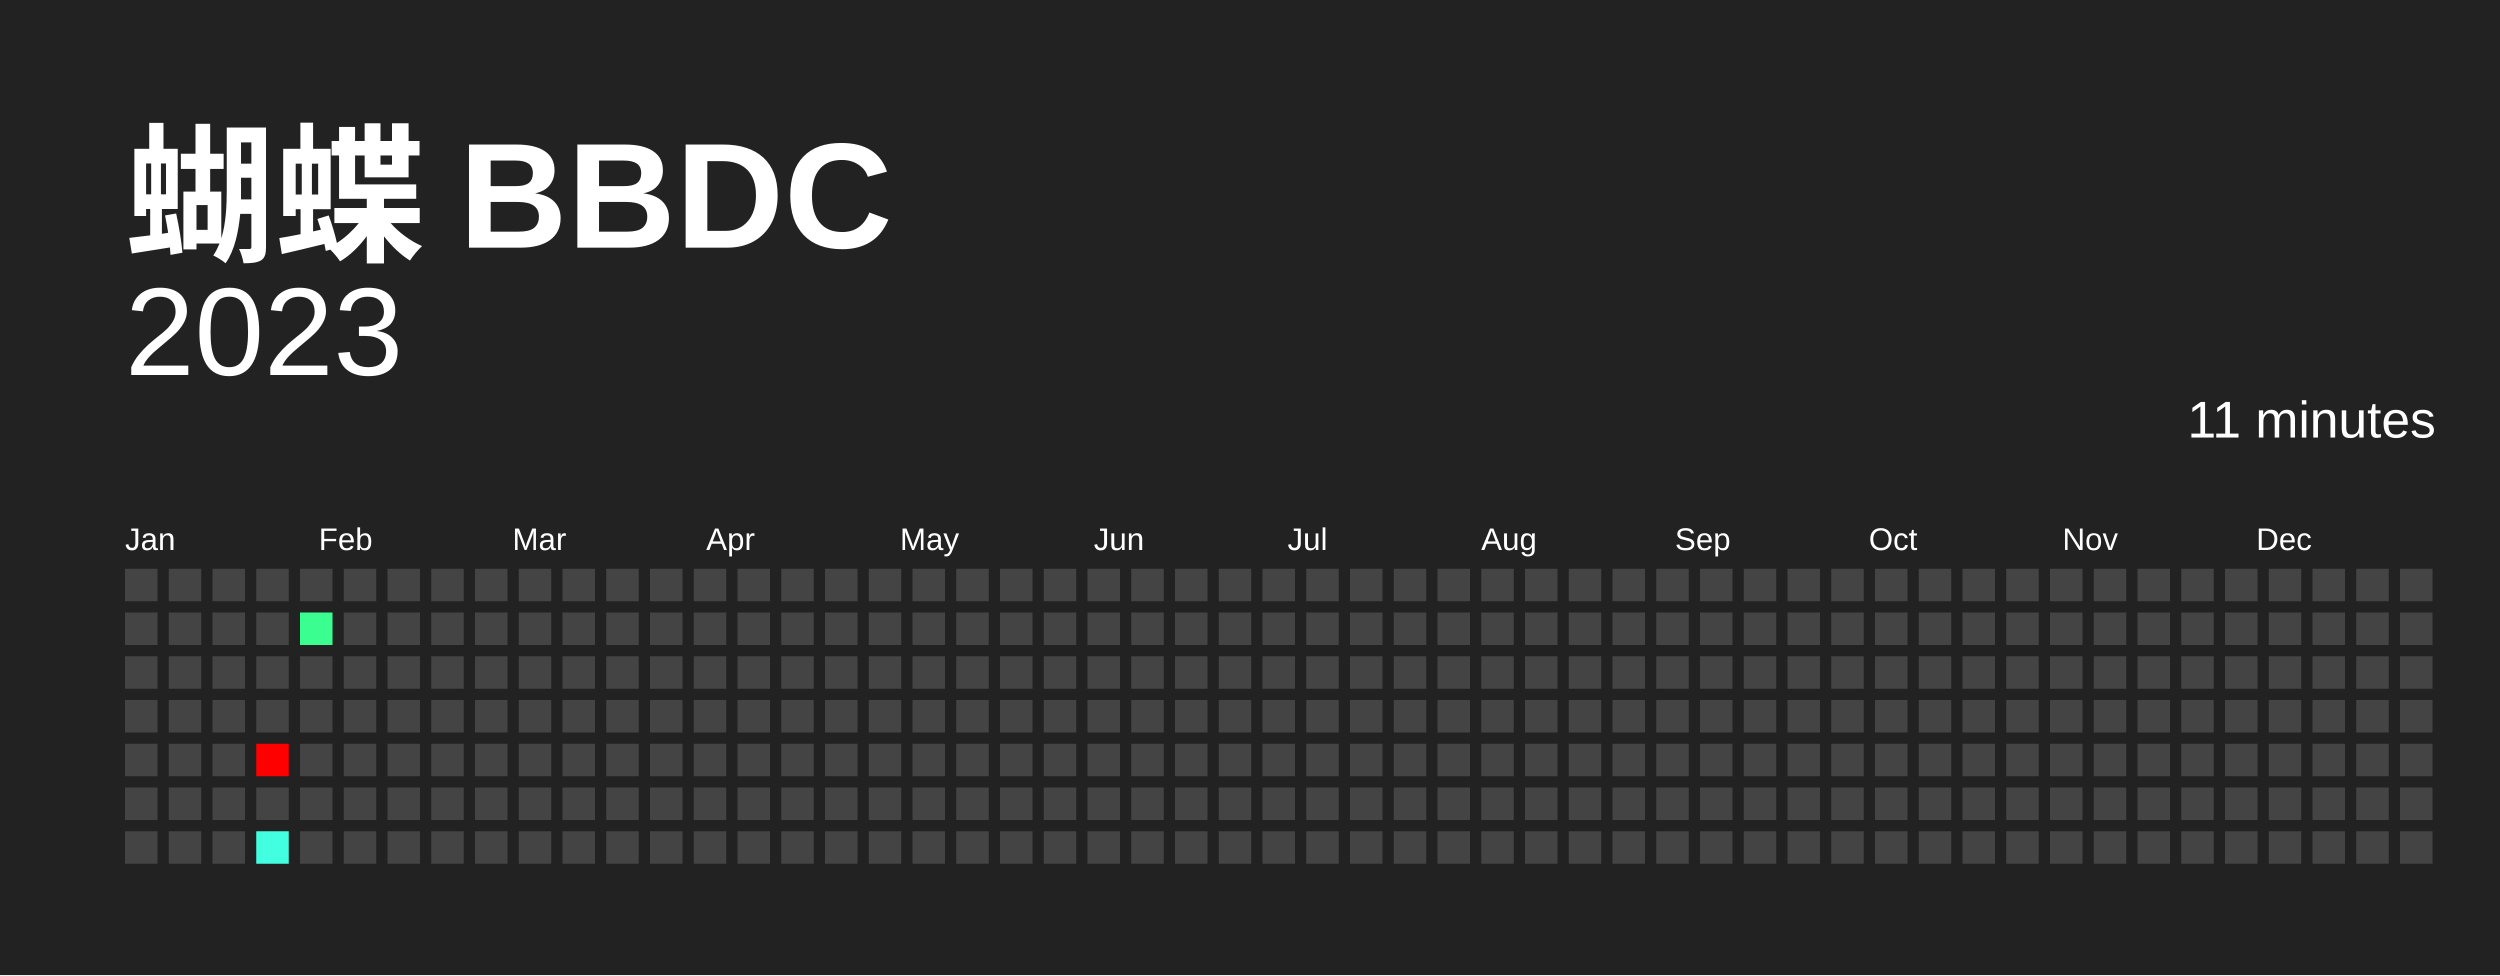
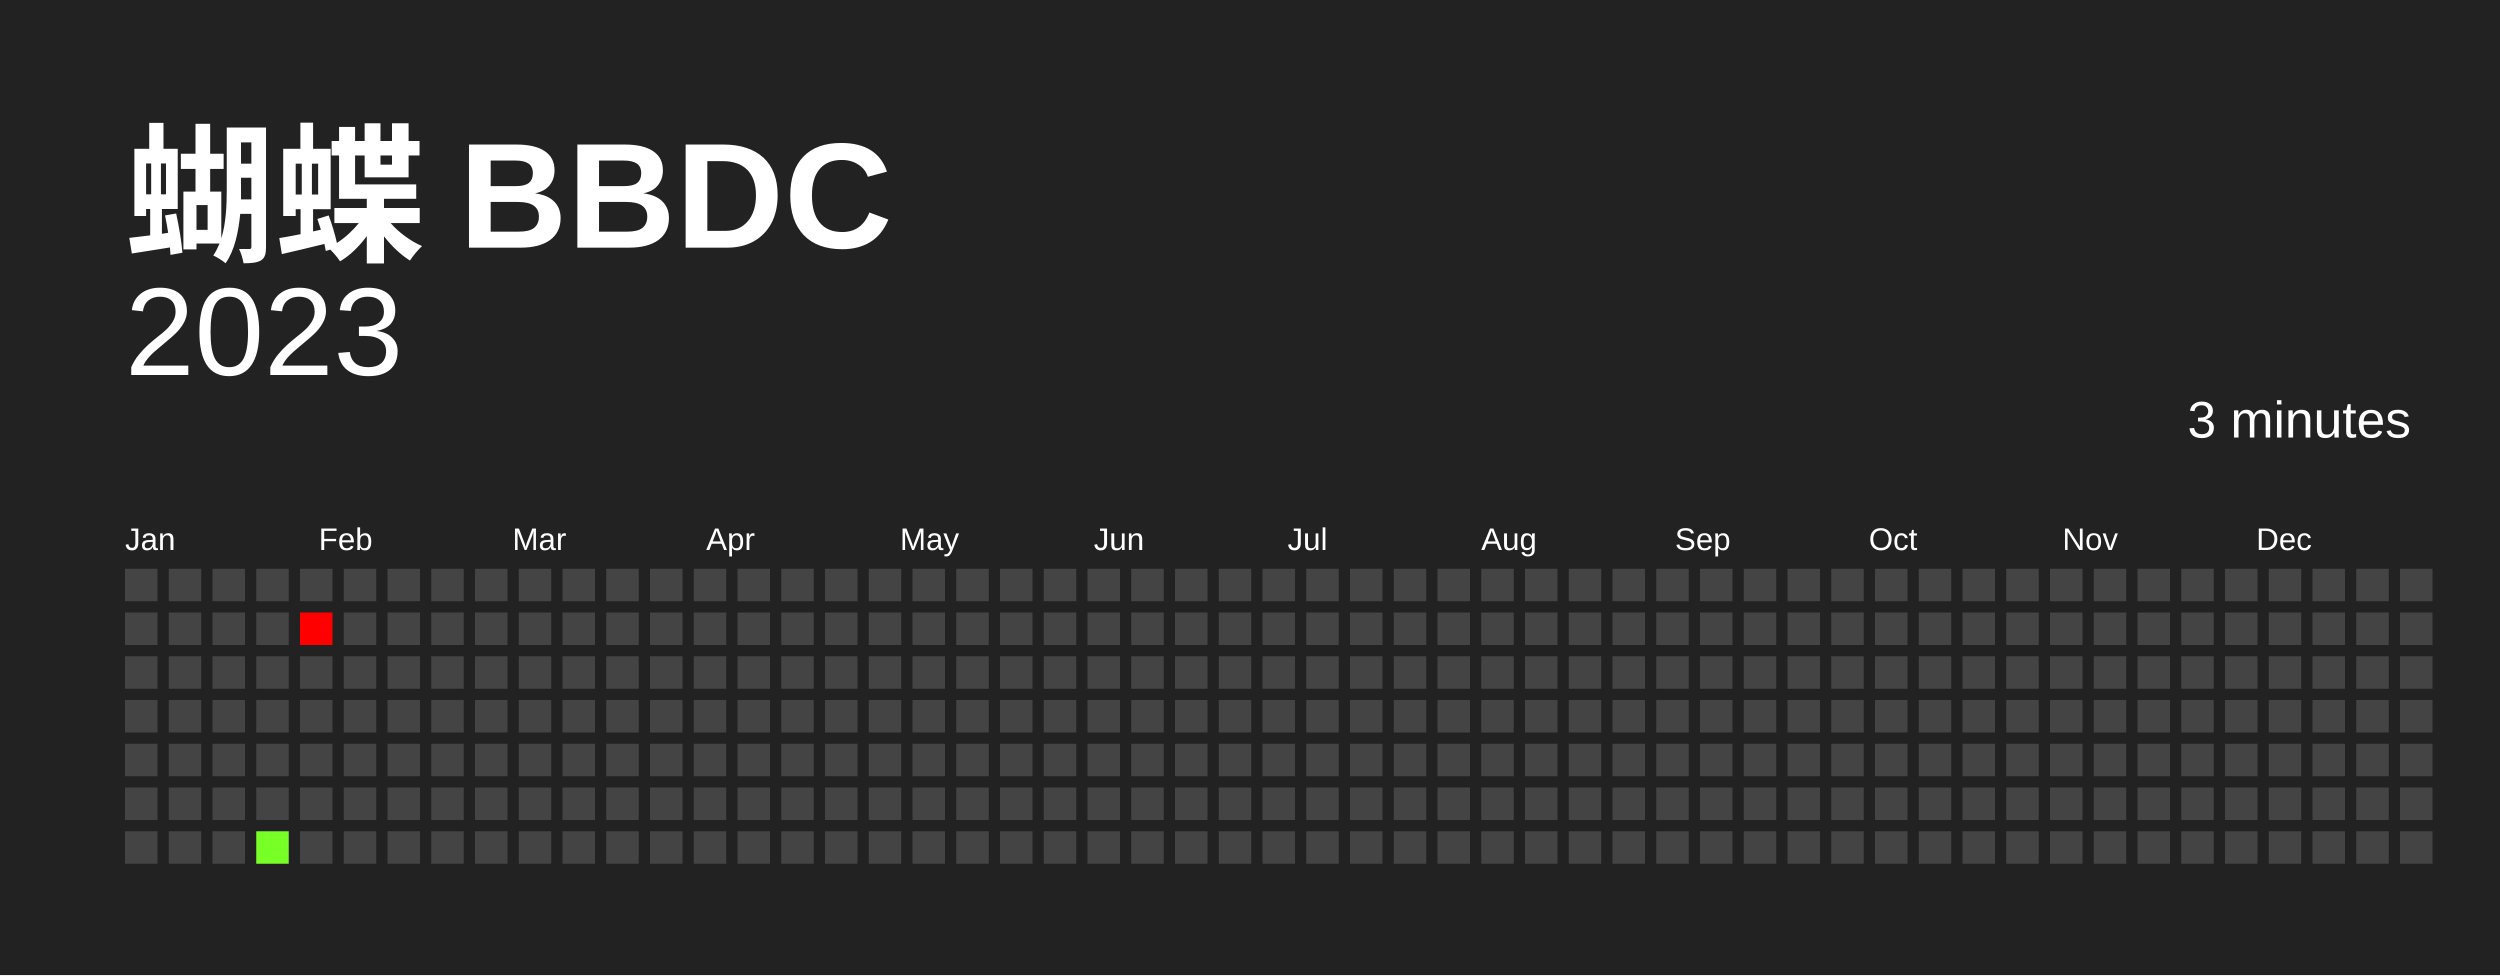
<svg xmlns="http://www.w3.org/2000/svg" baseProfile="full" height="78mm" version="1.1" viewBox="0,0,200,78" width="200mm">
  <defs />
  <rect fill="#222222" height="78" width="200" x="0" y="0" />
  <text fill="#FFFFFF" style="font-size:12px; font-family:Arial; font-weight:bold;" x="10" y="20">蝴蝶 BBDC</text>
  <text alignment-baseline="hanging" fill="#FFFFFF" style="font-size:10.0px; font-family:Arial;" x="10" y="30">2023</text>
-   <text alignment-baseline="hanging" fill="#FFFFFF" style="font-size:4.125px; font-family:Arial;" x="175" y="35">11 minutes</text>
+   <text alignment-baseline="hanging" fill="#FFFFFF" style="font-size:4.125px; font-family:Arial;" x="175" y="35">3 minutes</text>
  <text fill="#FFFFFF" style="font-size:2.5px; font-family:Arial" x="10.0" y="44">Jan</text>
  <text fill="#FFFFFF" style="font-size:2.5px; font-family:Arial" x="25.5" y="44">Feb</text>
  <text fill="#FFFFFF" style="font-size:2.5px; font-family:Arial" x="41.0" y="44">Mar</text>
  <text fill="#FFFFFF" style="font-size:2.5px; font-family:Arial" x="56.5" y="44">Apr</text>
  <text fill="#FFFFFF" style="font-size:2.5px; font-family:Arial" x="72.0" y="44">May</text>
  <text fill="#FFFFFF" style="font-size:2.5px; font-family:Arial" x="87.5" y="44">Jun</text>
  <text fill="#FFFFFF" style="font-size:2.5px; font-family:Arial" x="103.0" y="44">Jul</text>
  <text fill="#FFFFFF" style="font-size:2.5px; font-family:Arial" x="118.5" y="44">Aug</text>
  <text fill="#FFFFFF" style="font-size:2.5px; font-family:Arial" x="134.0" y="44">Sep</text>
  <text fill="#FFFFFF" style="font-size:2.5px; font-family:Arial" x="149.5" y="44">Oct</text>
  <text fill="#FFFFFF" style="font-size:2.5px; font-family:Arial" x="165.0" y="44">Nov</text>
  <text fill="#FFFFFF" style="font-size:2.5px; font-family:Arial" x="180.5" y="44">Dec</text>
  <rect fill="#444444" height="2.6" width="2.6" x="10.0" y="45.5" />
  <rect fill="#444444" height="2.6" width="2.6" x="10.0" y="49.0" />
  <rect fill="#444444" height="2.6" width="2.6" x="10.0" y="52.5" />
  <rect fill="#444444" height="2.6" width="2.6" x="10.0" y="56.0" />
  <rect fill="#444444" height="2.6" width="2.6" x="10.0" y="59.5" />
  <rect fill="#444444" height="2.6" width="2.6" x="10.0" y="63.0" />
  <rect fill="#444444" height="2.6" width="2.6" x="10.0" y="66.5" />
  <rect fill="#444444" height="2.6" width="2.6" x="13.5" y="45.5" />
  <rect fill="#444444" height="2.6" width="2.6" x="13.5" y="49.0" />
  <rect fill="#444444" height="2.6" width="2.6" x="13.5" y="52.5" />
  <rect fill="#444444" height="2.6" width="2.6" x="13.5" y="56.0" />
  <rect fill="#444444" height="2.6" width="2.6" x="13.5" y="59.5" />
  <rect fill="#444444" height="2.6" width="2.6" x="13.5" y="63.0" />
  <rect fill="#444444" height="2.6" width="2.6" x="13.5" y="66.5" />
  <rect fill="#444444" height="2.6" width="2.6" x="17.0" y="45.5" />
  <rect fill="#444444" height="2.6" width="2.6" x="17.0" y="49.0" />
  <rect fill="#444444" height="2.6" width="2.6" x="17.0" y="52.5" />
  <rect fill="#444444" height="2.6" width="2.6" x="17.0" y="56.0" />
  <rect fill="#444444" height="2.6" width="2.6" x="17.0" y="59.5" />
  <rect fill="#444444" height="2.6" width="2.6" x="17.0" y="63.0" />
  <rect fill="#444444" height="2.6" width="2.6" x="17.0" y="66.5" />
  <rect fill="#444444" height="2.6" width="2.6" x="20.5" y="45.5" />
  <rect fill="#444444" height="2.6" width="2.6" x="20.5" y="49.0" />
  <rect fill="#444444" height="2.6" width="2.6" x="20.5" y="52.5" />
  <rect fill="#444444" height="2.6" width="2.6" x="20.5" y="56.0" />
-   <rect fill="red" height="2.6" width="2.6" x="20.5" y="59.5" />
+   <rect fill="#444444" height="2.6" width="2.6" x="20.5" y="59.5" />
  <rect fill="#444444" height="2.6" width="2.6" x="20.5" y="63.0" />
-   <rect fill="#43ffe2" height="2.6" width="2.6" x="20.5" y="66.5" />
+   <rect fill="#77ff26" height="2.6" width="2.6" x="20.5" y="66.5" />
  <rect fill="#444444" height="2.6" width="2.6" x="24.0" y="45.5" />
-   <rect fill="#3aff90" height="2.6" width="2.6" x="24.0" y="49.0" />
+   <rect fill="red" height="2.6" width="2.6" x="24.0" y="49.0" />
  <rect fill="#444444" height="2.6" width="2.6" x="24.0" y="52.5" />
  <rect fill="#444444" height="2.6" width="2.6" x="24.0" y="56.0" />
  <rect fill="#444444" height="2.6" width="2.6" x="24.0" y="59.5" />
  <rect fill="#444444" height="2.6" width="2.6" x="24.0" y="63.0" />
  <rect fill="#444444" height="2.6" width="2.6" x="24.0" y="66.5" />
  <rect fill="#444444" height="2.6" width="2.6" x="27.5" y="45.5" />
  <rect fill="#444444" height="2.6" width="2.6" x="27.5" y="49.0" />
  <rect fill="#444444" height="2.6" width="2.6" x="27.5" y="52.5" />
  <rect fill="#444444" height="2.6" width="2.6" x="27.5" y="56.0" />
  <rect fill="#444444" height="2.6" width="2.6" x="27.5" y="59.5" />
  <rect fill="#444444" height="2.6" width="2.6" x="27.5" y="63.0" />
  <rect fill="#444444" height="2.6" width="2.6" x="27.5" y="66.5" />
  <rect fill="#444444" height="2.6" width="2.6" x="31.0" y="45.5" />
  <rect fill="#444444" height="2.6" width="2.6" x="31.0" y="49.0" />
  <rect fill="#444444" height="2.6" width="2.6" x="31.0" y="52.5" />
  <rect fill="#444444" height="2.6" width="2.6" x="31.0" y="56.0" />
  <rect fill="#444444" height="2.6" width="2.6" x="31.0" y="59.5" />
  <rect fill="#444444" height="2.6" width="2.6" x="31.0" y="63.0" />
  <rect fill="#444444" height="2.6" width="2.6" x="31.0" y="66.5" />
  <rect fill="#444444" height="2.6" width="2.6" x="34.5" y="45.5" />
  <rect fill="#444444" height="2.6" width="2.6" x="34.5" y="49.0" />
  <rect fill="#444444" height="2.6" width="2.6" x="34.5" y="52.5" />
  <rect fill="#444444" height="2.6" width="2.6" x="34.5" y="56.0" />
  <rect fill="#444444" height="2.6" width="2.6" x="34.5" y="59.5" />
  <rect fill="#444444" height="2.6" width="2.6" x="34.5" y="63.0" />
  <rect fill="#444444" height="2.6" width="2.6" x="34.5" y="66.5" />
  <rect fill="#444444" height="2.6" width="2.6" x="38.0" y="45.5" />
  <rect fill="#444444" height="2.6" width="2.6" x="38.0" y="49.0" />
  <rect fill="#444444" height="2.6" width="2.6" x="38.0" y="52.5" />
  <rect fill="#444444" height="2.6" width="2.6" x="38.0" y="56.0" />
  <rect fill="#444444" height="2.6" width="2.6" x="38.0" y="59.5" />
  <rect fill="#444444" height="2.6" width="2.6" x="38.0" y="63.0" />
  <rect fill="#444444" height="2.6" width="2.6" x="38.0" y="66.5" />
  <rect fill="#444444" height="2.6" width="2.6" x="41.5" y="45.5" />
  <rect fill="#444444" height="2.6" width="2.6" x="41.5" y="49.0" />
  <rect fill="#444444" height="2.6" width="2.6" x="41.5" y="52.5" />
  <rect fill="#444444" height="2.6" width="2.6" x="41.5" y="56.0" />
  <rect fill="#444444" height="2.6" width="2.6" x="41.5" y="59.5" />
  <rect fill="#444444" height="2.6" width="2.6" x="41.5" y="63.0" />
  <rect fill="#444444" height="2.6" width="2.6" x="41.5" y="66.5" />
  <rect fill="#444444" height="2.6" width="2.6" x="45.0" y="45.5" />
  <rect fill="#444444" height="2.6" width="2.6" x="45.0" y="49.0" />
  <rect fill="#444444" height="2.6" width="2.6" x="45.0" y="52.5" />
  <rect fill="#444444" height="2.6" width="2.6" x="45.0" y="56.0" />
  <rect fill="#444444" height="2.6" width="2.6" x="45.0" y="59.5" />
  <rect fill="#444444" height="2.6" width="2.6" x="45.0" y="63.0" />
  <rect fill="#444444" height="2.6" width="2.6" x="45.0" y="66.5" />
  <rect fill="#444444" height="2.6" width="2.6" x="48.5" y="45.5" />
  <rect fill="#444444" height="2.6" width="2.6" x="48.5" y="49.0" />
  <rect fill="#444444" height="2.6" width="2.6" x="48.5" y="52.5" />
  <rect fill="#444444" height="2.6" width="2.6" x="48.5" y="56.0" />
  <rect fill="#444444" height="2.6" width="2.6" x="48.5" y="59.5" />
  <rect fill="#444444" height="2.6" width="2.6" x="48.5" y="63.0" />
  <rect fill="#444444" height="2.6" width="2.6" x="48.5" y="66.5" />
  <rect fill="#444444" height="2.6" width="2.6" x="52.0" y="45.5" />
  <rect fill="#444444" height="2.6" width="2.6" x="52.0" y="49.0" />
  <rect fill="#444444" height="2.6" width="2.6" x="52.0" y="52.5" />
  <rect fill="#444444" height="2.6" width="2.6" x="52.0" y="56.0" />
  <rect fill="#444444" height="2.6" width="2.6" x="52.0" y="59.5" />
  <rect fill="#444444" height="2.6" width="2.6" x="52.0" y="63.0" />
  <rect fill="#444444" height="2.6" width="2.6" x="52.0" y="66.5" />
  <rect fill="#444444" height="2.6" width="2.6" x="55.5" y="45.5" />
  <rect fill="#444444" height="2.6" width="2.6" x="55.5" y="49.0" />
  <rect fill="#444444" height="2.6" width="2.6" x="55.5" y="52.5" />
  <rect fill="#444444" height="2.6" width="2.6" x="55.5" y="56.0" />
  <rect fill="#444444" height="2.6" width="2.6" x="55.5" y="59.5" />
  <rect fill="#444444" height="2.6" width="2.6" x="55.5" y="63.0" />
  <rect fill="#444444" height="2.6" width="2.6" x="55.5" y="66.5" />
  <rect fill="#444444" height="2.6" width="2.6" x="59.0" y="45.5" />
  <rect fill="#444444" height="2.6" width="2.6" x="59.0" y="49.0" />
  <rect fill="#444444" height="2.6" width="2.6" x="59.0" y="52.5" />
  <rect fill="#444444" height="2.6" width="2.6" x="59.0" y="56.0" />
  <rect fill="#444444" height="2.6" width="2.6" x="59.0" y="59.5" />
  <rect fill="#444444" height="2.6" width="2.6" x="59.0" y="63.0" />
  <rect fill="#444444" height="2.6" width="2.6" x="59.0" y="66.5" />
  <rect fill="#444444" height="2.6" width="2.6" x="62.5" y="45.5" />
  <rect fill="#444444" height="2.6" width="2.6" x="62.5" y="49.0" />
  <rect fill="#444444" height="2.6" width="2.6" x="62.5" y="52.5" />
  <rect fill="#444444" height="2.6" width="2.6" x="62.5" y="56.0" />
  <rect fill="#444444" height="2.6" width="2.6" x="62.5" y="59.5" />
  <rect fill="#444444" height="2.6" width="2.6" x="62.5" y="63.0" />
  <rect fill="#444444" height="2.6" width="2.6" x="62.5" y="66.5" />
  <rect fill="#444444" height="2.6" width="2.6" x="66.0" y="45.5" />
  <rect fill="#444444" height="2.6" width="2.6" x="66.0" y="49.0" />
  <rect fill="#444444" height="2.6" width="2.6" x="66.0" y="52.5" />
  <rect fill="#444444" height="2.6" width="2.6" x="66.0" y="56.0" />
  <rect fill="#444444" height="2.6" width="2.6" x="66.0" y="59.5" />
  <rect fill="#444444" height="2.6" width="2.6" x="66.0" y="63.0" />
  <rect fill="#444444" height="2.6" width="2.6" x="66.0" y="66.5" />
  <rect fill="#444444" height="2.6" width="2.6" x="69.5" y="45.5" />
  <rect fill="#444444" height="2.6" width="2.6" x="69.5" y="49.0" />
  <rect fill="#444444" height="2.6" width="2.6" x="69.5" y="52.5" />
  <rect fill="#444444" height="2.6" width="2.6" x="69.5" y="56.0" />
  <rect fill="#444444" height="2.6" width="2.6" x="69.5" y="59.5" />
  <rect fill="#444444" height="2.6" width="2.6" x="69.5" y="63.0" />
  <rect fill="#444444" height="2.6" width="2.6" x="69.5" y="66.5" />
  <rect fill="#444444" height="2.6" width="2.6" x="73.0" y="45.5" />
  <rect fill="#444444" height="2.6" width="2.6" x="73.0" y="49.0" />
  <rect fill="#444444" height="2.6" width="2.6" x="73.0" y="52.5" />
  <rect fill="#444444" height="2.6" width="2.6" x="73.0" y="56.0" />
  <rect fill="#444444" height="2.6" width="2.6" x="73.0" y="59.5" />
  <rect fill="#444444" height="2.6" width="2.6" x="73.0" y="63.0" />
  <rect fill="#444444" height="2.6" width="2.6" x="73.0" y="66.5" />
  <rect fill="#444444" height="2.6" width="2.6" x="76.5" y="45.5" />
  <rect fill="#444444" height="2.6" width="2.6" x="76.5" y="49.0" />
  <rect fill="#444444" height="2.6" width="2.6" x="76.5" y="52.5" />
  <rect fill="#444444" height="2.6" width="2.6" x="76.5" y="56.0" />
  <rect fill="#444444" height="2.6" width="2.6" x="76.5" y="59.5" />
  <rect fill="#444444" height="2.6" width="2.6" x="76.5" y="63.0" />
  <rect fill="#444444" height="2.6" width="2.6" x="76.5" y="66.5" />
  <rect fill="#444444" height="2.6" width="2.6" x="80.0" y="45.5" />
  <rect fill="#444444" height="2.6" width="2.6" x="80.0" y="49.0" />
  <rect fill="#444444" height="2.6" width="2.6" x="80.0" y="52.5" />
  <rect fill="#444444" height="2.6" width="2.6" x="80.0" y="56.0" />
  <rect fill="#444444" height="2.6" width="2.6" x="80.0" y="59.5" />
  <rect fill="#444444" height="2.6" width="2.6" x="80.0" y="63.0" />
  <rect fill="#444444" height="2.6" width="2.6" x="80.0" y="66.5" />
  <rect fill="#444444" height="2.6" width="2.6" x="83.5" y="45.5" />
  <rect fill="#444444" height="2.6" width="2.6" x="83.5" y="49.0" />
  <rect fill="#444444" height="2.6" width="2.6" x="83.5" y="52.5" />
  <rect fill="#444444" height="2.6" width="2.6" x="83.5" y="56.0" />
  <rect fill="#444444" height="2.6" width="2.6" x="83.5" y="59.5" />
  <rect fill="#444444" height="2.6" width="2.6" x="83.5" y="63.0" />
  <rect fill="#444444" height="2.6" width="2.6" x="83.5" y="66.5" />
  <rect fill="#444444" height="2.6" width="2.6" x="87.0" y="45.5" />
  <rect fill="#444444" height="2.6" width="2.6" x="87.0" y="49.0" />
  <rect fill="#444444" height="2.6" width="2.6" x="87.0" y="52.5" />
  <rect fill="#444444" height="2.6" width="2.6" x="87.0" y="56.0" />
  <rect fill="#444444" height="2.6" width="2.6" x="87.0" y="59.5" />
  <rect fill="#444444" height="2.6" width="2.6" x="87.0" y="63.0" />
  <rect fill="#444444" height="2.6" width="2.6" x="87.0" y="66.5" />
  <rect fill="#444444" height="2.6" width="2.6" x="90.5" y="45.5" />
  <rect fill="#444444" height="2.6" width="2.6" x="90.5" y="49.0" />
  <rect fill="#444444" height="2.6" width="2.6" x="90.5" y="52.5" />
  <rect fill="#444444" height="2.6" width="2.6" x="90.5" y="56.0" />
  <rect fill="#444444" height="2.6" width="2.6" x="90.5" y="59.5" />
  <rect fill="#444444" height="2.6" width="2.6" x="90.5" y="63.0" />
  <rect fill="#444444" height="2.6" width="2.6" x="90.5" y="66.5" />
  <rect fill="#444444" height="2.6" width="2.6" x="94.0" y="45.5" />
  <rect fill="#444444" height="2.6" width="2.6" x="94.0" y="49.0" />
  <rect fill="#444444" height="2.6" width="2.6" x="94.0" y="52.5" />
  <rect fill="#444444" height="2.6" width="2.6" x="94.0" y="56.0" />
  <rect fill="#444444" height="2.6" width="2.6" x="94.0" y="59.5" />
  <rect fill="#444444" height="2.6" width="2.6" x="94.0" y="63.0" />
  <rect fill="#444444" height="2.6" width="2.6" x="94.0" y="66.5" />
  <rect fill="#444444" height="2.6" width="2.6" x="97.5" y="45.5" />
  <rect fill="#444444" height="2.6" width="2.6" x="97.5" y="49.0" />
  <rect fill="#444444" height="2.6" width="2.6" x="97.5" y="52.5" />
  <rect fill="#444444" height="2.6" width="2.6" x="97.5" y="56.0" />
  <rect fill="#444444" height="2.6" width="2.6" x="97.5" y="59.5" />
  <rect fill="#444444" height="2.6" width="2.6" x="97.5" y="63.0" />
  <rect fill="#444444" height="2.6" width="2.6" x="97.5" y="66.5" />
  <rect fill="#444444" height="2.6" width="2.6" x="101.0" y="45.5" />
  <rect fill="#444444" height="2.6" width="2.6" x="101.0" y="49.0" />
  <rect fill="#444444" height="2.6" width="2.6" x="101.0" y="52.5" />
  <rect fill="#444444" height="2.6" width="2.6" x="101.0" y="56.0" />
  <rect fill="#444444" height="2.6" width="2.6" x="101.0" y="59.5" />
  <rect fill="#444444" height="2.6" width="2.6" x="101.0" y="63.0" />
  <rect fill="#444444" height="2.6" width="2.6" x="101.0" y="66.5" />
  <rect fill="#444444" height="2.6" width="2.6" x="104.5" y="45.5" />
  <rect fill="#444444" height="2.6" width="2.6" x="104.5" y="49.0" />
  <rect fill="#444444" height="2.6" width="2.6" x="104.5" y="52.5" />
  <rect fill="#444444" height="2.6" width="2.6" x="104.5" y="56.0" />
  <rect fill="#444444" height="2.6" width="2.6" x="104.5" y="59.5" />
  <rect fill="#444444" height="2.6" width="2.6" x="104.5" y="63.0" />
  <rect fill="#444444" height="2.6" width="2.6" x="104.5" y="66.5" />
  <rect fill="#444444" height="2.6" width="2.6" x="108.0" y="45.5" />
  <rect fill="#444444" height="2.6" width="2.6" x="108.0" y="49.0" />
  <rect fill="#444444" height="2.6" width="2.6" x="108.0" y="52.5" />
  <rect fill="#444444" height="2.6" width="2.6" x="108.0" y="56.0" />
  <rect fill="#444444" height="2.6" width="2.6" x="108.0" y="59.5" />
  <rect fill="#444444" height="2.6" width="2.6" x="108.0" y="63.0" />
  <rect fill="#444444" height="2.6" width="2.6" x="108.0" y="66.5" />
  <rect fill="#444444" height="2.6" width="2.6" x="111.5" y="45.5" />
  <rect fill="#444444" height="2.6" width="2.6" x="111.5" y="49.0" />
  <rect fill="#444444" height="2.6" width="2.6" x="111.5" y="52.5" />
  <rect fill="#444444" height="2.6" width="2.6" x="111.5" y="56.0" />
  <rect fill="#444444" height="2.6" width="2.6" x="111.5" y="59.5" />
  <rect fill="#444444" height="2.6" width="2.6" x="111.5" y="63.0" />
  <rect fill="#444444" height="2.6" width="2.6" x="111.5" y="66.5" />
  <rect fill="#444444" height="2.6" width="2.6" x="115.0" y="45.5" />
  <rect fill="#444444" height="2.6" width="2.6" x="115.0" y="49.0" />
  <rect fill="#444444" height="2.6" width="2.6" x="115.0" y="52.5" />
  <rect fill="#444444" height="2.6" width="2.6" x="115.0" y="56.0" />
  <rect fill="#444444" height="2.6" width="2.6" x="115.0" y="59.5" />
  <rect fill="#444444" height="2.6" width="2.6" x="115.0" y="63.0" />
  <rect fill="#444444" height="2.6" width="2.6" x="115.0" y="66.5" />
  <rect fill="#444444" height="2.6" width="2.6" x="118.5" y="45.5" />
  <rect fill="#444444" height="2.6" width="2.6" x="118.5" y="49.0" />
  <rect fill="#444444" height="2.6" width="2.6" x="118.5" y="52.5" />
  <rect fill="#444444" height="2.6" width="2.6" x="118.5" y="56.0" />
  <rect fill="#444444" height="2.6" width="2.6" x="118.5" y="59.5" />
  <rect fill="#444444" height="2.6" width="2.6" x="118.5" y="63.0" />
  <rect fill="#444444" height="2.6" width="2.6" x="118.5" y="66.5" />
  <rect fill="#444444" height="2.6" width="2.6" x="122.0" y="45.5" />
  <rect fill="#444444" height="2.6" width="2.6" x="122.0" y="49.0" />
  <rect fill="#444444" height="2.6" width="2.6" x="122.0" y="52.5" />
  <rect fill="#444444" height="2.6" width="2.6" x="122.0" y="56.0" />
  <rect fill="#444444" height="2.6" width="2.6" x="122.0" y="59.5" />
  <rect fill="#444444" height="2.6" width="2.6" x="122.0" y="63.0" />
  <rect fill="#444444" height="2.6" width="2.6" x="122.0" y="66.5" />
  <rect fill="#444444" height="2.6" width="2.6" x="125.5" y="45.5" />
  <rect fill="#444444" height="2.6" width="2.6" x="125.5" y="49.0" />
  <rect fill="#444444" height="2.6" width="2.6" x="125.5" y="52.5" />
  <rect fill="#444444" height="2.6" width="2.6" x="125.5" y="56.0" />
  <rect fill="#444444" height="2.6" width="2.6" x="125.5" y="59.5" />
  <rect fill="#444444" height="2.6" width="2.6" x="125.5" y="63.0" />
  <rect fill="#444444" height="2.6" width="2.6" x="125.5" y="66.5" />
  <rect fill="#444444" height="2.6" width="2.6" x="129.0" y="45.5" />
  <rect fill="#444444" height="2.6" width="2.6" x="129.0" y="49.0" />
  <rect fill="#444444" height="2.6" width="2.6" x="129.0" y="52.5" />
  <rect fill="#444444" height="2.6" width="2.6" x="129.0" y="56.0" />
  <rect fill="#444444" height="2.6" width="2.6" x="129.0" y="59.5" />
  <rect fill="#444444" height="2.6" width="2.6" x="129.0" y="63.0" />
  <rect fill="#444444" height="2.6" width="2.6" x="129.0" y="66.5" />
  <rect fill="#444444" height="2.6" width="2.6" x="132.5" y="45.5" />
  <rect fill="#444444" height="2.6" width="2.6" x="132.5" y="49.0" />
  <rect fill="#444444" height="2.6" width="2.6" x="132.5" y="52.5" />
  <rect fill="#444444" height="2.6" width="2.6" x="132.5" y="56.0" />
  <rect fill="#444444" height="2.6" width="2.6" x="132.5" y="59.5" />
  <rect fill="#444444" height="2.6" width="2.6" x="132.5" y="63.0" />
  <rect fill="#444444" height="2.6" width="2.6" x="132.5" y="66.5" />
  <rect fill="#444444" height="2.6" width="2.6" x="136.0" y="45.5" />
  <rect fill="#444444" height="2.6" width="2.6" x="136.0" y="49.0" />
  <rect fill="#444444" height="2.6" width="2.6" x="136.0" y="52.5" />
  <rect fill="#444444" height="2.6" width="2.6" x="136.0" y="56.0" />
  <rect fill="#444444" height="2.6" width="2.6" x="136.0" y="59.5" />
  <rect fill="#444444" height="2.6" width="2.6" x="136.0" y="63.0" />
  <rect fill="#444444" height="2.6" width="2.6" x="136.0" y="66.5" />
  <rect fill="#444444" height="2.6" width="2.6" x="139.5" y="45.5" />
  <rect fill="#444444" height="2.6" width="2.6" x="139.5" y="49.0" />
  <rect fill="#444444" height="2.6" width="2.6" x="139.5" y="52.5" />
  <rect fill="#444444" height="2.6" width="2.6" x="139.5" y="56.0" />
  <rect fill="#444444" height="2.6" width="2.6" x="139.5" y="59.5" />
  <rect fill="#444444" height="2.6" width="2.6" x="139.5" y="63.0" />
  <rect fill="#444444" height="2.6" width="2.6" x="139.5" y="66.5" />
  <rect fill="#444444" height="2.6" width="2.6" x="143.0" y="45.5" />
  <rect fill="#444444" height="2.6" width="2.6" x="143.0" y="49.0" />
  <rect fill="#444444" height="2.6" width="2.6" x="143.0" y="52.5" />
  <rect fill="#444444" height="2.6" width="2.6" x="143.0" y="56.0" />
  <rect fill="#444444" height="2.6" width="2.6" x="143.0" y="59.5" />
  <rect fill="#444444" height="2.6" width="2.6" x="143.0" y="63.0" />
  <rect fill="#444444" height="2.6" width="2.6" x="143.0" y="66.5" />
  <rect fill="#444444" height="2.6" width="2.6" x="146.5" y="45.5" />
  <rect fill="#444444" height="2.6" width="2.6" x="146.5" y="49.0" />
  <rect fill="#444444" height="2.6" width="2.6" x="146.5" y="52.5" />
  <rect fill="#444444" height="2.6" width="2.6" x="146.5" y="56.0" />
  <rect fill="#444444" height="2.6" width="2.6" x="146.5" y="59.5" />
  <rect fill="#444444" height="2.6" width="2.6" x="146.5" y="63.0" />
  <rect fill="#444444" height="2.6" width="2.6" x="146.5" y="66.5" />
  <rect fill="#444444" height="2.6" width="2.6" x="150.0" y="45.5" />
  <rect fill="#444444" height="2.6" width="2.6" x="150.0" y="49.0" />
  <rect fill="#444444" height="2.6" width="2.6" x="150.0" y="52.5" />
  <rect fill="#444444" height="2.6" width="2.6" x="150.0" y="56.0" />
  <rect fill="#444444" height="2.6" width="2.6" x="150.0" y="59.5" />
  <rect fill="#444444" height="2.6" width="2.6" x="150.0" y="63.0" />
  <rect fill="#444444" height="2.6" width="2.6" x="150.0" y="66.5" />
  <rect fill="#444444" height="2.6" width="2.6" x="153.5" y="45.5" />
  <rect fill="#444444" height="2.6" width="2.6" x="153.5" y="49.0" />
  <rect fill="#444444" height="2.6" width="2.6" x="153.5" y="52.5" />
  <rect fill="#444444" height="2.6" width="2.6" x="153.5" y="56.0" />
  <rect fill="#444444" height="2.6" width="2.6" x="153.5" y="59.5" />
  <rect fill="#444444" height="2.6" width="2.6" x="153.5" y="63.0" />
  <rect fill="#444444" height="2.6" width="2.6" x="153.5" y="66.5" />
  <rect fill="#444444" height="2.6" width="2.6" x="157.0" y="45.5" />
  <rect fill="#444444" height="2.6" width="2.6" x="157.0" y="49.0" />
  <rect fill="#444444" height="2.6" width="2.6" x="157.0" y="52.5" />
  <rect fill="#444444" height="2.6" width="2.6" x="157.0" y="56.0" />
  <rect fill="#444444" height="2.6" width="2.6" x="157.0" y="59.5" />
  <rect fill="#444444" height="2.6" width="2.6" x="157.0" y="63.0" />
  <rect fill="#444444" height="2.6" width="2.6" x="157.0" y="66.5" />
  <rect fill="#444444" height="2.6" width="2.6" x="160.5" y="45.5" />
  <rect fill="#444444" height="2.6" width="2.6" x="160.5" y="49.0" />
  <rect fill="#444444" height="2.6" width="2.6" x="160.5" y="52.5" />
  <rect fill="#444444" height="2.6" width="2.6" x="160.5" y="56.0" />
  <rect fill="#444444" height="2.6" width="2.6" x="160.5" y="59.5" />
  <rect fill="#444444" height="2.6" width="2.6" x="160.5" y="63.0" />
  <rect fill="#444444" height="2.6" width="2.6" x="160.5" y="66.5" />
  <rect fill="#444444" height="2.6" width="2.6" x="164.0" y="45.5" />
  <rect fill="#444444" height="2.6" width="2.6" x="164.0" y="49.0" />
  <rect fill="#444444" height="2.6" width="2.6" x="164.0" y="52.5" />
  <rect fill="#444444" height="2.6" width="2.6" x="164.0" y="56.0" />
  <rect fill="#444444" height="2.6" width="2.6" x="164.0" y="59.5" />
  <rect fill="#444444" height="2.6" width="2.6" x="164.0" y="63.0" />
  <rect fill="#444444" height="2.6" width="2.6" x="164.0" y="66.5" />
  <rect fill="#444444" height="2.6" width="2.6" x="167.5" y="45.5" />
  <rect fill="#444444" height="2.6" width="2.6" x="167.5" y="49.0" />
  <rect fill="#444444" height="2.6" width="2.6" x="167.5" y="52.5" />
  <rect fill="#444444" height="2.6" width="2.6" x="167.5" y="56.0" />
  <rect fill="#444444" height="2.6" width="2.6" x="167.5" y="59.5" />
  <rect fill="#444444" height="2.6" width="2.6" x="167.5" y="63.0" />
  <rect fill="#444444" height="2.6" width="2.6" x="167.5" y="66.5" />
  <rect fill="#444444" height="2.6" width="2.6" x="171.0" y="45.5" />
  <rect fill="#444444" height="2.6" width="2.6" x="171.0" y="49.0" />
  <rect fill="#444444" height="2.6" width="2.6" x="171.0" y="52.5" />
  <rect fill="#444444" height="2.6" width="2.6" x="171.0" y="56.0" />
  <rect fill="#444444" height="2.6" width="2.6" x="171.0" y="59.5" />
  <rect fill="#444444" height="2.6" width="2.6" x="171.0" y="63.0" />
  <rect fill="#444444" height="2.6" width="2.6" x="171.0" y="66.5" />
  <rect fill="#444444" height="2.6" width="2.6" x="174.5" y="45.5" />
  <rect fill="#444444" height="2.6" width="2.6" x="174.5" y="49.0" />
  <rect fill="#444444" height="2.6" width="2.6" x="174.5" y="52.5" />
  <rect fill="#444444" height="2.6" width="2.6" x="174.5" y="56.0" />
  <rect fill="#444444" height="2.6" width="2.6" x="174.5" y="59.5" />
  <rect fill="#444444" height="2.6" width="2.6" x="174.5" y="63.0" />
  <rect fill="#444444" height="2.6" width="2.6" x="174.5" y="66.5" />
  <rect fill="#444444" height="2.6" width="2.6" x="178.0" y="45.5" />
  <rect fill="#444444" height="2.6" width="2.6" x="178.0" y="49.0" />
  <rect fill="#444444" height="2.6" width="2.6" x="178.0" y="52.5" />
  <rect fill="#444444" height="2.6" width="2.6" x="178.0" y="56.0" />
  <rect fill="#444444" height="2.6" width="2.6" x="178.0" y="59.5" />
  <rect fill="#444444" height="2.6" width="2.6" x="178.0" y="63.0" />
  <rect fill="#444444" height="2.6" width="2.6" x="178.0" y="66.5" />
  <rect fill="#444444" height="2.6" width="2.6" x="181.5" y="45.5" />
  <rect fill="#444444" height="2.6" width="2.6" x="181.5" y="49.0" />
  <rect fill="#444444" height="2.6" width="2.6" x="181.5" y="52.5" />
  <rect fill="#444444" height="2.6" width="2.6" x="181.5" y="56.0" />
  <rect fill="#444444" height="2.6" width="2.6" x="181.5" y="59.5" />
  <rect fill="#444444" height="2.6" width="2.6" x="181.5" y="63.0" />
  <rect fill="#444444" height="2.6" width="2.6" x="181.5" y="66.5" />
  <rect fill="#444444" height="2.6" width="2.6" x="185.0" y="45.5" />
  <rect fill="#444444" height="2.6" width="2.6" x="185.0" y="49.0" />
  <rect fill="#444444" height="2.6" width="2.6" x="185.0" y="52.5" />
  <rect fill="#444444" height="2.6" width="2.6" x="185.0" y="56.0" />
  <rect fill="#444444" height="2.6" width="2.6" x="185.0" y="59.5" />
  <rect fill="#444444" height="2.6" width="2.6" x="185.0" y="63.0" />
  <rect fill="#444444" height="2.6" width="2.6" x="185.0" y="66.5" />
  <rect fill="#444444" height="2.6" width="2.6" x="188.5" y="45.5" />
  <rect fill="#444444" height="2.6" width="2.6" x="188.5" y="49.0" />
  <rect fill="#444444" height="2.6" width="2.6" x="188.5" y="52.5" />
  <rect fill="#444444" height="2.6" width="2.6" x="188.5" y="56.0" />
  <rect fill="#444444" height="2.6" width="2.6" x="188.5" y="59.5" />
  <rect fill="#444444" height="2.6" width="2.6" x="188.5" y="63.0" />
  <rect fill="#444444" height="2.6" width="2.6" x="188.5" y="66.5" />
  <rect fill="#444444" height="2.6" width="2.6" x="192.0" y="45.5" />
  <rect fill="#444444" height="2.6" width="2.6" x="192.0" y="49.0" />
  <rect fill="#444444" height="2.6" width="2.6" x="192.0" y="52.5" />
  <rect fill="#444444" height="2.6" width="2.6" x="192.0" y="56.0" />
  <rect fill="#444444" height="2.6" width="2.6" x="192.0" y="59.5" />
  <rect fill="#444444" height="2.6" width="2.6" x="192.0" y="63.0" />
  <rect fill="#444444" height="2.6" width="2.6" x="192.0" y="66.5" />
</svg>
